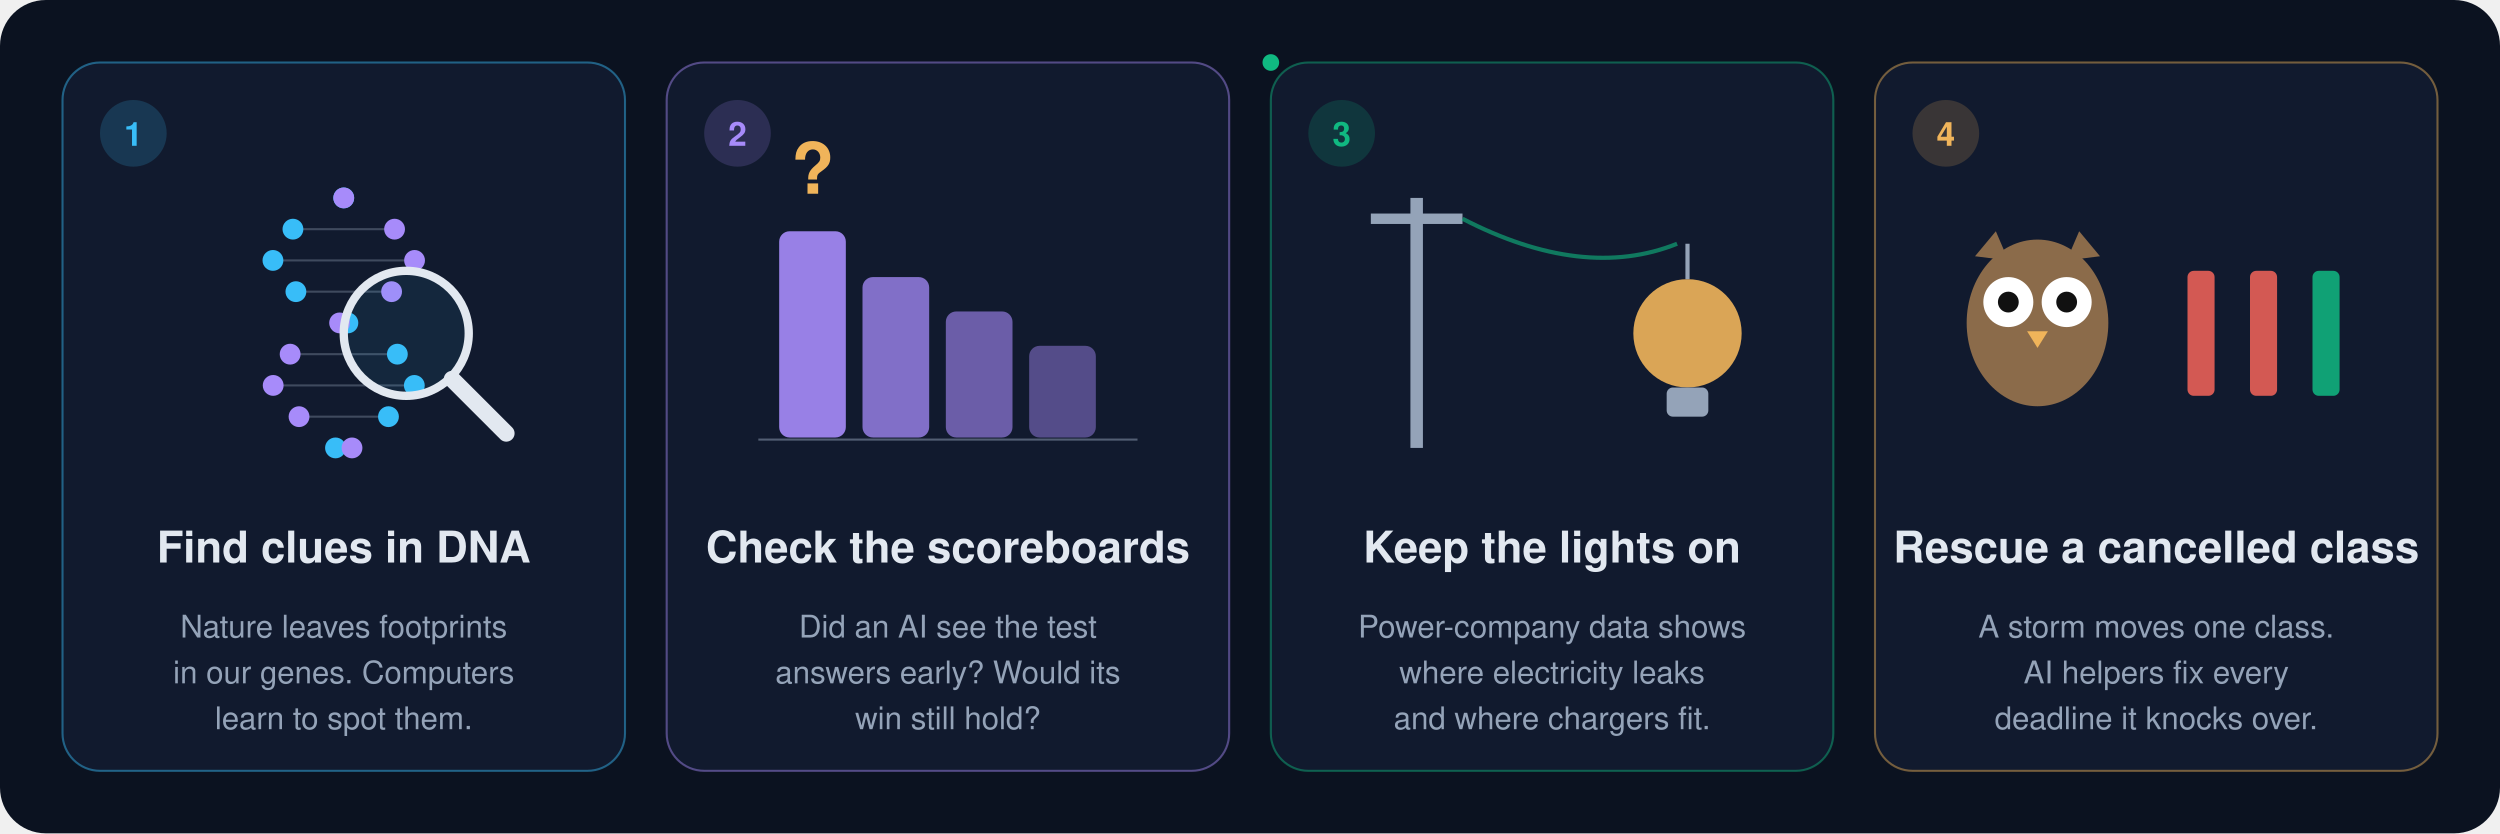
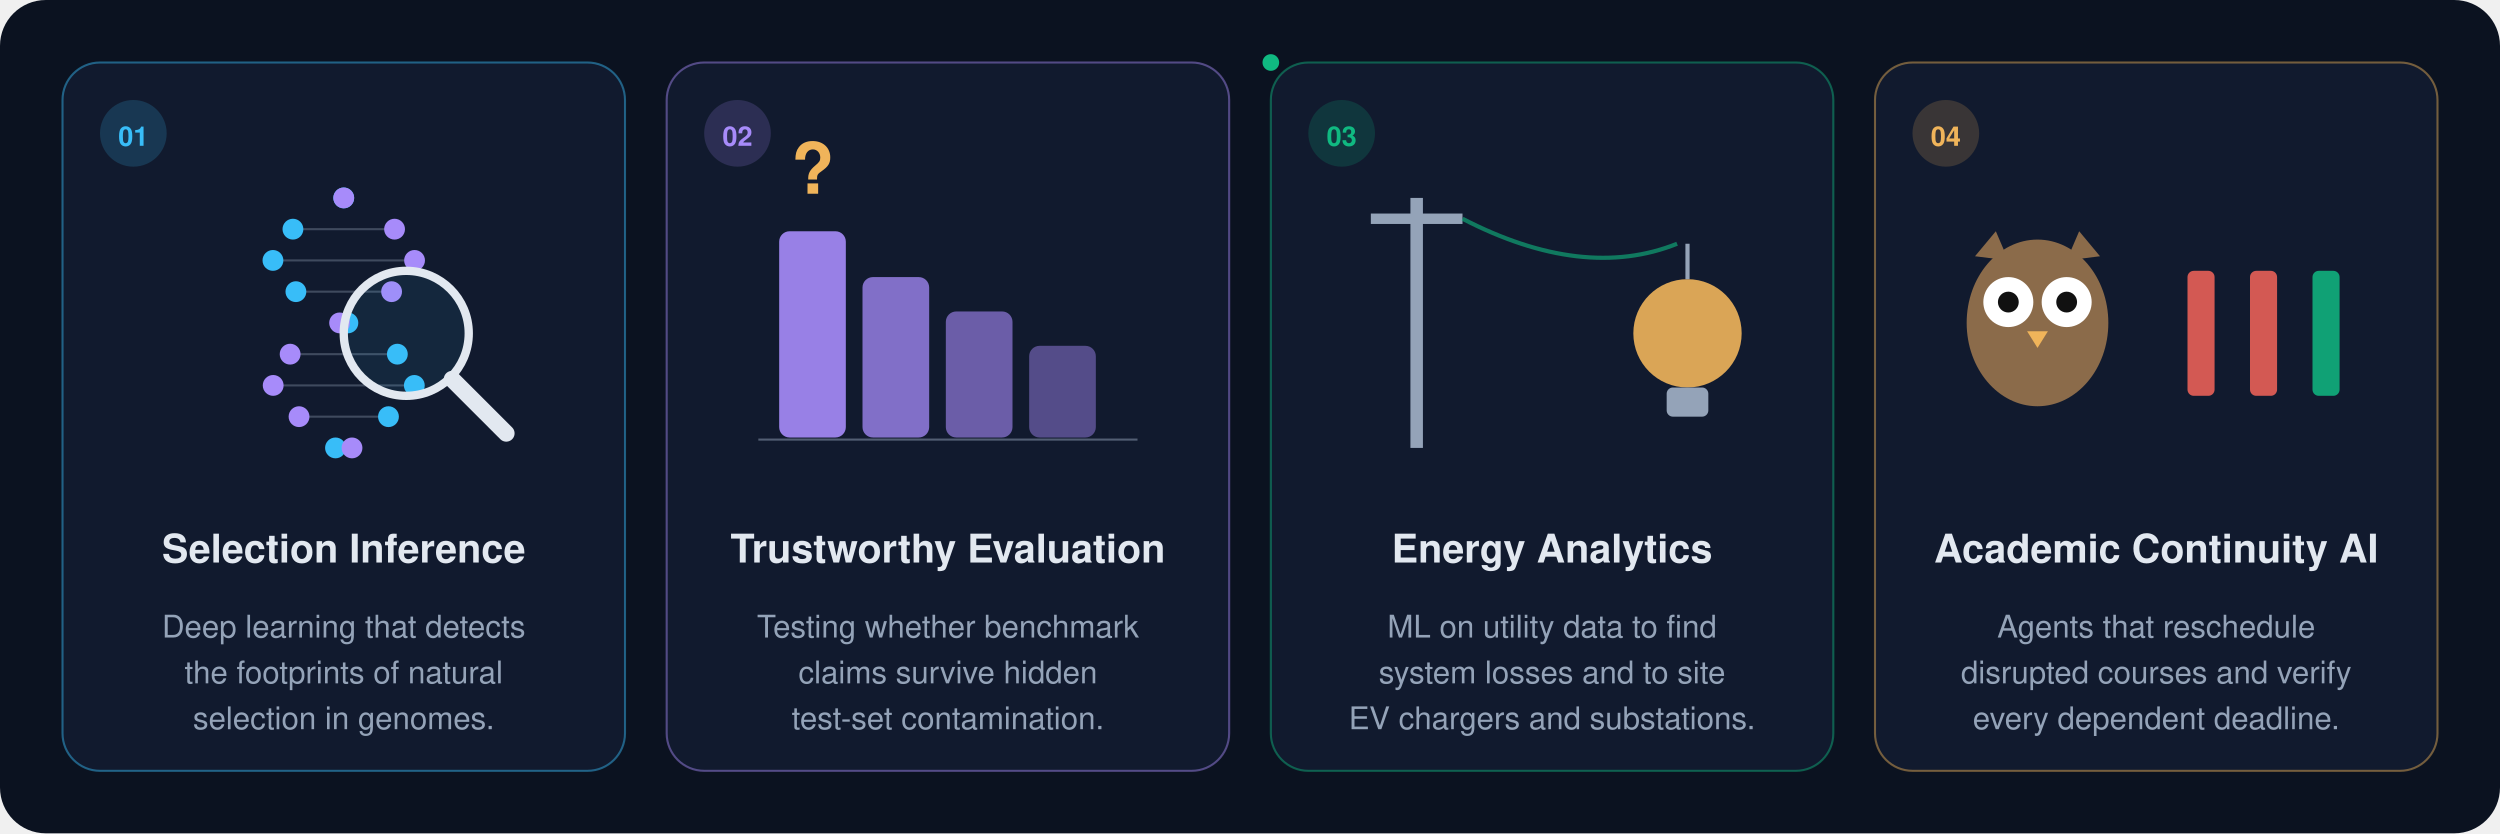
- <svg xmlns="http://www.w3.org/2000/svg" viewBox="0 0 1200 400" width="1200" height="400" role="img" aria-label="Four pictures explaining the research in simple words">
+ <svg xmlns="http://www.w3.org/2000/svg" viewBox="0 0 1200 400" width="1200" height="400" role="img" aria-label="Four research threads: selection inference, trustworthy evaluation, energy analytics and academic continuity AI">
  <rect width="1200" height="400" rx="22" fill="#0b1220" />
  <g transform="translate(30,30)">
    <rect width="270" height="340" rx="18" fill="#111a2e" stroke="#38BDF8" stroke-opacity=".45" />
    <circle cx="34" cy="34" r="16" fill="#38BDF8" fill-opacity=".18" />
-     <text x="34" y="40" text-anchor="middle" font-family="-apple-system,BlinkMacSystemFont,'Segoe UI',Helvetica,Arial,sans-serif" font-size="16" font-weight="700" fill="#38BDF8">1</text>
+     <text x="34" y="40" text-anchor="middle" font-family="-apple-system,BlinkMacSystemFont,'Segoe UI',Helvetica,Arial,sans-serif" font-size="13" font-weight="700" fill="#38BDF8">01</text>
    <line x1="135.0" y1="65" x2="135.0" y2="65" stroke="#94a3b8" stroke-opacity=".35" />
    <circle cx="135.0" cy="65" r="5" fill="#38BDF8" />
    <circle cx="135.0" cy="65" r="5" fill="#a78bfa" />
    <line x1="110.61" y1="80" x2="159.39" y2="80" stroke="#94a3b8" stroke-opacity=".35" />
    <circle cx="110.61" cy="80" r="5" fill="#38BDF8" />
    <circle cx="159.39" cy="80" r="5" fill="#a78bfa" />
    <line x1="101.014" y1="95" x2="168.986" y2="95" stroke="#94a3b8" stroke-opacity=".35" />
    <circle cx="101.014" cy="95" r="5" fill="#38BDF8" />
    <circle cx="168.986" cy="95" r="5" fill="#a78bfa" />
    <line x1="112.034" y1="110" x2="157.966" y2="110" stroke="#94a3b8" stroke-opacity=".35" />
    <circle cx="112.034" cy="110" r="5" fill="#38BDF8" />
    <circle cx="157.966" cy="110" r="5" fill="#a78bfa" />
    <line x1="136.985" y1="125" x2="133.015" y2="125" stroke="#94a3b8" stroke-opacity=".35" />
    <circle cx="136.985" cy="125" r="5" fill="#38BDF8" />
    <circle cx="133.015" cy="125" r="5" fill="#a78bfa" />
    <line x1="160.731" y1="140" x2="109.269" y2="140" stroke="#94a3b8" stroke-opacity=".35" />
    <circle cx="160.731" cy="140" r="5" fill="#38BDF8" />
    <circle cx="109.269" cy="140" r="5" fill="#a78bfa" />
    <line x1="168.87" y1="155" x2="101.13" y2="155" stroke="#94a3b8" stroke-opacity=".35" />
    <circle cx="168.87" cy="155" r="5" fill="#38BDF8" />
    <circle cx="101.13" cy="155" r="5" fill="#a78bfa" />
    <line x1="156.463" y1="170" x2="113.537" y2="170" stroke="#94a3b8" stroke-opacity=".35" />
    <circle cx="156.463" cy="170" r="5" fill="#38BDF8" />
    <circle cx="113.537" cy="170" r="5" fill="#a78bfa" />
    <line x1="131.037" y1="185" x2="138.963" y2="185" stroke="#94a3b8" stroke-opacity=".35" />
    <circle cx="131.037" cy="185" r="5" fill="#38BDF8" />
    <circle cx="138.963" cy="185" r="5" fill="#a78bfa" />
    <g>
      <circle cx="165" cy="130" r="30" fill="#38BDF8" fill-opacity=".08" stroke="#e2e8f0" stroke-width="4" />
      <line x1="187" y1="152" x2="213" y2="178" stroke="#e2e8f0" stroke-width="8" stroke-linecap="round" />
      <animateTransform attributeName="transform" type="translate" values="-50,-40;-20,10;-50,-40" dur="5s" repeatCount="indefinite" />
    </g>
-     <text x="135" y="240" text-anchor="middle" font-family="-apple-system,BlinkMacSystemFont,'Segoe UI',Helvetica,Arial,sans-serif" font-size="21" font-weight="700" fill="#e2e8f0">Find clues in DNA</text>
-     <text x="135" y="276" text-anchor="middle" font-family="-apple-system,BlinkMacSystemFont,'Segoe UI',Helvetica,Arial,sans-serif" font-size="15" fill="#94a3b8">Nature leaves footprints</text>
-     <text x="135" y="298" text-anchor="middle" font-family="-apple-system,BlinkMacSystemFont,'Segoe UI',Helvetica,Arial,sans-serif" font-size="15" fill="#94a3b8">in our genes. Computers</text>
-     <text x="135" y="320" text-anchor="middle" font-family="-apple-system,BlinkMacSystemFont,'Segoe UI',Helvetica,Arial,sans-serif" font-size="15" fill="#94a3b8">learn to spot them.</text>
+     <text x="135" y="240" text-anchor="middle" font-family="-apple-system,BlinkMacSystemFont,'Segoe UI',Helvetica,Arial,sans-serif" font-size="19" font-weight="700" fill="#e2e8f0">Selection Inference</text>
+     <text x="135" y="276" text-anchor="middle" font-family="-apple-system,BlinkMacSystemFont,'Segoe UI',Helvetica,Arial,sans-serif" font-size="15" fill="#94a3b8">Deep learning that detects</text>
+     <text x="135" y="298" text-anchor="middle" font-family="-apple-system,BlinkMacSystemFont,'Segoe UI',Helvetica,Arial,sans-serif" font-size="15" fill="#94a3b8">the footprints of natural</text>
+     <text x="135" y="320" text-anchor="middle" font-family="-apple-system,BlinkMacSystemFont,'Segoe UI',Helvetica,Arial,sans-serif" font-size="15" fill="#94a3b8">selection in genomes.</text>
  </g>
  <g transform="translate(320,30)">
    <rect width="270" height="340" rx="18" fill="#111a2e" stroke="#a78bfa" stroke-opacity=".45" />
    <circle cx="34" cy="34" r="16" fill="#a78bfa" fill-opacity=".18" />
-     <text x="34" y="40" text-anchor="middle" font-family="-apple-system,BlinkMacSystemFont,'Segoe UI',Helvetica,Arial,sans-serif" font-size="16" font-weight="700" fill="#a78bfa">2</text>
+     <text x="34" y="40" text-anchor="middle" font-family="-apple-system,BlinkMacSystemFont,'Segoe UI',Helvetica,Arial,sans-serif" font-size="13" font-weight="700" fill="#a78bfa">02</text>
    <rect x="54" y="81.0" width="32" height="99.0" rx="5" fill="#a78bfa" fill-opacity="0.9">
      <animate attributeName="height" values="99.0;74.25;99.0" dur="3s" begin="0.0s" repeatCount="indefinite" />
      <animate attributeName="y" values="81.0;105.75;81.0" dur="3s" begin="0.0s" repeatCount="indefinite" />
    </rect>
    <rect x="94" y="103.0" width="32" height="77.0" rx="5" fill="#a78bfa" fill-opacity="0.75">
      <animate attributeName="height" values="77.0;57.75;77.0" dur="3s" begin="0.3s" repeatCount="indefinite" />
      <animate attributeName="y" values="103.0;122.25;103.0" dur="3s" begin="0.3s" repeatCount="indefinite" />
    </rect>
    <rect x="134" y="119.5" width="32" height="60.5" rx="5" fill="#a78bfa" fill-opacity="0.6">
      <animate attributeName="height" values="60.5;45.375;60.5" dur="3s" begin="0.6s" repeatCount="indefinite" />
      <animate attributeName="y" values="119.5;134.625;119.5" dur="3s" begin="0.6s" repeatCount="indefinite" />
    </rect>
    <rect x="174" y="136.0" width="32" height="44.0" rx="5" fill="#a78bfa" fill-opacity="0.45">
      <animate attributeName="height" values="44.0;33.0;44.0" dur="3s" begin="0.9s" repeatCount="indefinite" />
      <animate attributeName="y" values="136.0;147.0;136.0" dur="3s" begin="0.9s" repeatCount="indefinite" />
    </rect>
    <text x="70" y="63" text-anchor="middle" font-family="-apple-system,BlinkMacSystemFont,'Segoe UI',Helvetica,Arial,sans-serif" font-size="34" font-weight="800" fill="#f0b45a">?<animate attributeName="opacity" values="1;.2;1" dur="1.6s" repeatCount="indefinite" />
    </text>
    <line x1="44" y1="181" x2="226" y2="181" stroke="#94a3b8" stroke-opacity=".5" />
-     <text x="135" y="240" text-anchor="middle" font-family="-apple-system,BlinkMacSystemFont,'Segoe UI',Helvetica,Arial,sans-serif" font-size="21" font-weight="700" fill="#e2e8f0">Check the scoreboards</text>
-     <text x="135" y="276" text-anchor="middle" font-family="-apple-system,BlinkMacSystemFont,'Segoe UI',Helvetica,Arial,sans-serif" font-size="15" fill="#94a3b8">Did an AI see the test</text>
-     <text x="135" y="298" text-anchor="middle" font-family="-apple-system,BlinkMacSystemFont,'Segoe UI',Helvetica,Arial,sans-serif" font-size="15" fill="#94a3b8">answers early? Would its</text>
-     <text x="135" y="320" text-anchor="middle" font-family="-apple-system,BlinkMacSystemFont,'Segoe UI',Helvetica,Arial,sans-serif" font-size="15" fill="#94a3b8">win still hold?</text>
+     <text x="135" y="240" text-anchor="middle" font-family="-apple-system,BlinkMacSystemFont,'Segoe UI',Helvetica,Arial,sans-serif" font-size="19" font-weight="700" fill="#e2e8f0">Trustworthy Evaluation</text>
+     <text x="135" y="276" text-anchor="middle" font-family="-apple-system,BlinkMacSystemFont,'Segoe UI',Helvetica,Arial,sans-serif" font-size="15" fill="#94a3b8">Testing whether benchmark</text>
+     <text x="135" y="298" text-anchor="middle" font-family="-apple-system,BlinkMacSystemFont,'Segoe UI',Helvetica,Arial,sans-serif" font-size="15" fill="#94a3b8">claims survive hidden</text>
+     <text x="135" y="320" text-anchor="middle" font-family="-apple-system,BlinkMacSystemFont,'Segoe UI',Helvetica,Arial,sans-serif" font-size="15" fill="#94a3b8">test-set contamination.</text>
  </g>
  <g transform="translate(610,30)">
    <rect width="270" height="340" rx="18" fill="#111a2e" stroke="#10B981" stroke-opacity=".45" />
    <circle cx="34" cy="34" r="16" fill="#10B981" fill-opacity=".18" />
-     <text x="34" y="40" text-anchor="middle" font-family="-apple-system,BlinkMacSystemFont,'Segoe UI',Helvetica,Arial,sans-serif" font-size="16" font-weight="700" fill="#10B981">3</text>
+     <text x="34" y="40" text-anchor="middle" font-family="-apple-system,BlinkMacSystemFont,'Segoe UI',Helvetica,Arial,sans-serif" font-size="13" font-weight="700" fill="#10B981">03</text>
    <line x1="70" y1="65" x2="70" y2="185" stroke="#94a3b8" stroke-width="6" />
    <line x1="48" y1="75" x2="92" y2="75" stroke="#94a3b8" stroke-width="5" />
    <path d="M92 75 Q 150 105 195 87" fill="none" stroke="#10B981" stroke-opacity=".6" stroke-width="2" />
    <circle r="4" fill="#10B981">
      <animateMotion dur="2s" repeatCount="indefinite" path="M92 75 Q 150 105 195 87" />
    </circle>
    <circle cx="200" cy="130" r="26" fill="#f0b45a" fill-opacity=".9">
      <animate attributeName="fill-opacity" values=".35;.95;.35" dur="2s" repeatCount="indefinite" />
    </circle>
    <rect x="190" y="156" width="20" height="14" rx="3" fill="#94a3b8" />
    <line x1="200" y1="87" x2="200" y2="104" stroke="#94a3b8" stroke-width="2" />
-     <text x="135" y="240" text-anchor="middle" font-family="-apple-system,BlinkMacSystemFont,'Segoe UI',Helvetica,Arial,sans-serif" font-size="21" font-weight="700" fill="#e2e8f0">Keep the lights on</text>
-     <text x="135" y="276" text-anchor="middle" font-family="-apple-system,BlinkMacSystemFont,'Segoe UI',Helvetica,Arial,sans-serif" font-size="15" fill="#94a3b8">Power-company data shows</text>
-     <text x="135" y="298" text-anchor="middle" font-family="-apple-system,BlinkMacSystemFont,'Segoe UI',Helvetica,Arial,sans-serif" font-size="15" fill="#94a3b8">where electricity leaks</text>
-     <text x="135" y="320" text-anchor="middle" font-family="-apple-system,BlinkMacSystemFont,'Segoe UI',Helvetica,Arial,sans-serif" font-size="15" fill="#94a3b8">and where chargers fit.</text>
+     <text x="135" y="240" text-anchor="middle" font-family="-apple-system,BlinkMacSystemFont,'Segoe UI',Helvetica,Arial,sans-serif" font-size="19" font-weight="700" fill="#e2e8f0">Energy Analytics</text>
+     <text x="135" y="276" text-anchor="middle" font-family="-apple-system,BlinkMacSystemFont,'Segoe UI',Helvetica,Arial,sans-serif" font-size="15" fill="#94a3b8">ML on utility data to find</text>
+     <text x="135" y="298" text-anchor="middle" font-family="-apple-system,BlinkMacSystemFont,'Segoe UI',Helvetica,Arial,sans-serif" font-size="15" fill="#94a3b8">system losses and to site</text>
+     <text x="135" y="320" text-anchor="middle" font-family="-apple-system,BlinkMacSystemFont,'Segoe UI',Helvetica,Arial,sans-serif" font-size="15" fill="#94a3b8">EV chargers and substations.</text>
  </g>
  <g transform="translate(900,30)">
    <rect width="270" height="340" rx="18" fill="#111a2e" stroke="#f0b45a" stroke-opacity=".45" />
    <circle cx="34" cy="34" r="16" fill="#f0b45a" fill-opacity=".18" />
-     <text x="34" y="40" text-anchor="middle" font-family="-apple-system,BlinkMacSystemFont,'Segoe UI',Helvetica,Arial,sans-serif" font-size="16" font-weight="700" fill="#f0b45a">4</text>
+     <text x="34" y="40" text-anchor="middle" font-family="-apple-system,BlinkMacSystemFont,'Segoe UI',Helvetica,Arial,sans-serif" font-size="13" font-weight="700" fill="#f0b45a">04</text>
    <g transform="translate(78,125)">
      <ellipse rx="34" ry="40" fill="#8b6b4a" />
      <circle cx="-14" cy="-10" r="12" fill="#fff" />
      <circle cx="14" cy="-10" r="12" fill="#fff" />
      <circle cx="-14" cy="-10" r="5" fill="#111" />
      <circle cx="14" cy="-10" r="5" fill="#111" />
      <path d="M-5 4 L0 12 L5 4Z" fill="#f0b45a" />
      <path d="M-30 -32 L-20 -44 L-14 -30Z M30 -32 L20 -44 L14 -30Z" fill="#8b6b4a" />
      <animateTransform attributeName="transform" type="translate" values="78,125;78,119;78,125" dur="2.4s" repeatCount="indefinite" />
    </g>
    <rect x="150" y="100" width="13" height="60" rx="3" fill="#f4645a" fill-opacity=".85">
      <animateTransform attributeName="transform" type="rotate" values="0 163 160;0 163 160;35 163 160;35 163 160;0 163 160" keyTimes="0;0.10;0.18;.9;1" dur="4s" repeatCount="indefinite" />
    </rect>
    <rect x="180" y="100" width="13" height="60" rx="3" fill="#f4645a" fill-opacity=".85">
      <animateTransform attributeName="transform" type="rotate" values="0 193 160;0 193 160;35 193 160;35 193 160;0 193 160" keyTimes="0;0.20;0.28;.9;1" dur="4s" repeatCount="indefinite" />
    </rect>
    <rect x="210" y="100" width="13" height="60" rx="3" fill="#10B981" fill-opacity=".85">
      <animateTransform attributeName="transform" type="rotate" values="0 223 160;0 223 160;0 223 160;0 223 160;0 223 160" keyTimes="0;0.30;0.38;.9;1" dur="4s" repeatCount="indefinite" />
    </rect>
-     <text x="135" y="240" text-anchor="middle" font-family="-apple-system,BlinkMacSystemFont,'Segoe UI',Helvetica,Arial,sans-serif" font-size="21" font-weight="700" fill="#e2e8f0">Rescue a cancelled class</text>
-     <text x="135" y="276" text-anchor="middle" font-family="-apple-system,BlinkMacSystemFont,'Segoe UI',Helvetica,Arial,sans-serif" font-size="15" fill="#94a3b8">A storm moves one class.</text>
-     <text x="135" y="298" text-anchor="middle" font-family="-apple-system,BlinkMacSystemFont,'Segoe UI',Helvetica,Arial,sans-serif" font-size="15" fill="#94a3b8">AI helpers fix every</text>
-     <text x="135" y="320" text-anchor="middle" font-family="-apple-system,BlinkMacSystemFont,'Segoe UI',Helvetica,Arial,sans-serif" font-size="15" fill="#94a3b8">deadline it knocks over.</text>
+     <text x="135" y="240" text-anchor="middle" font-family="-apple-system,BlinkMacSystemFont,'Segoe UI',Helvetica,Arial,sans-serif" font-size="19" font-weight="700" fill="#e2e8f0">Academic Continuity AI</text>
+     <text x="135" y="276" text-anchor="middle" font-family="-apple-system,BlinkMacSystemFont,'Segoe UI',Helvetica,Arial,sans-serif" font-size="15" fill="#94a3b8">Agents that reschedule</text>
+     <text x="135" y="298" text-anchor="middle" font-family="-apple-system,BlinkMacSystemFont,'Segoe UI',Helvetica,Arial,sans-serif" font-size="15" fill="#94a3b8">disrupted courses and verify</text>
+     <text x="135" y="320" text-anchor="middle" font-family="-apple-system,BlinkMacSystemFont,'Segoe UI',Helvetica,Arial,sans-serif" font-size="15" fill="#94a3b8">every dependent deadline.</text>
  </g>
</svg>
